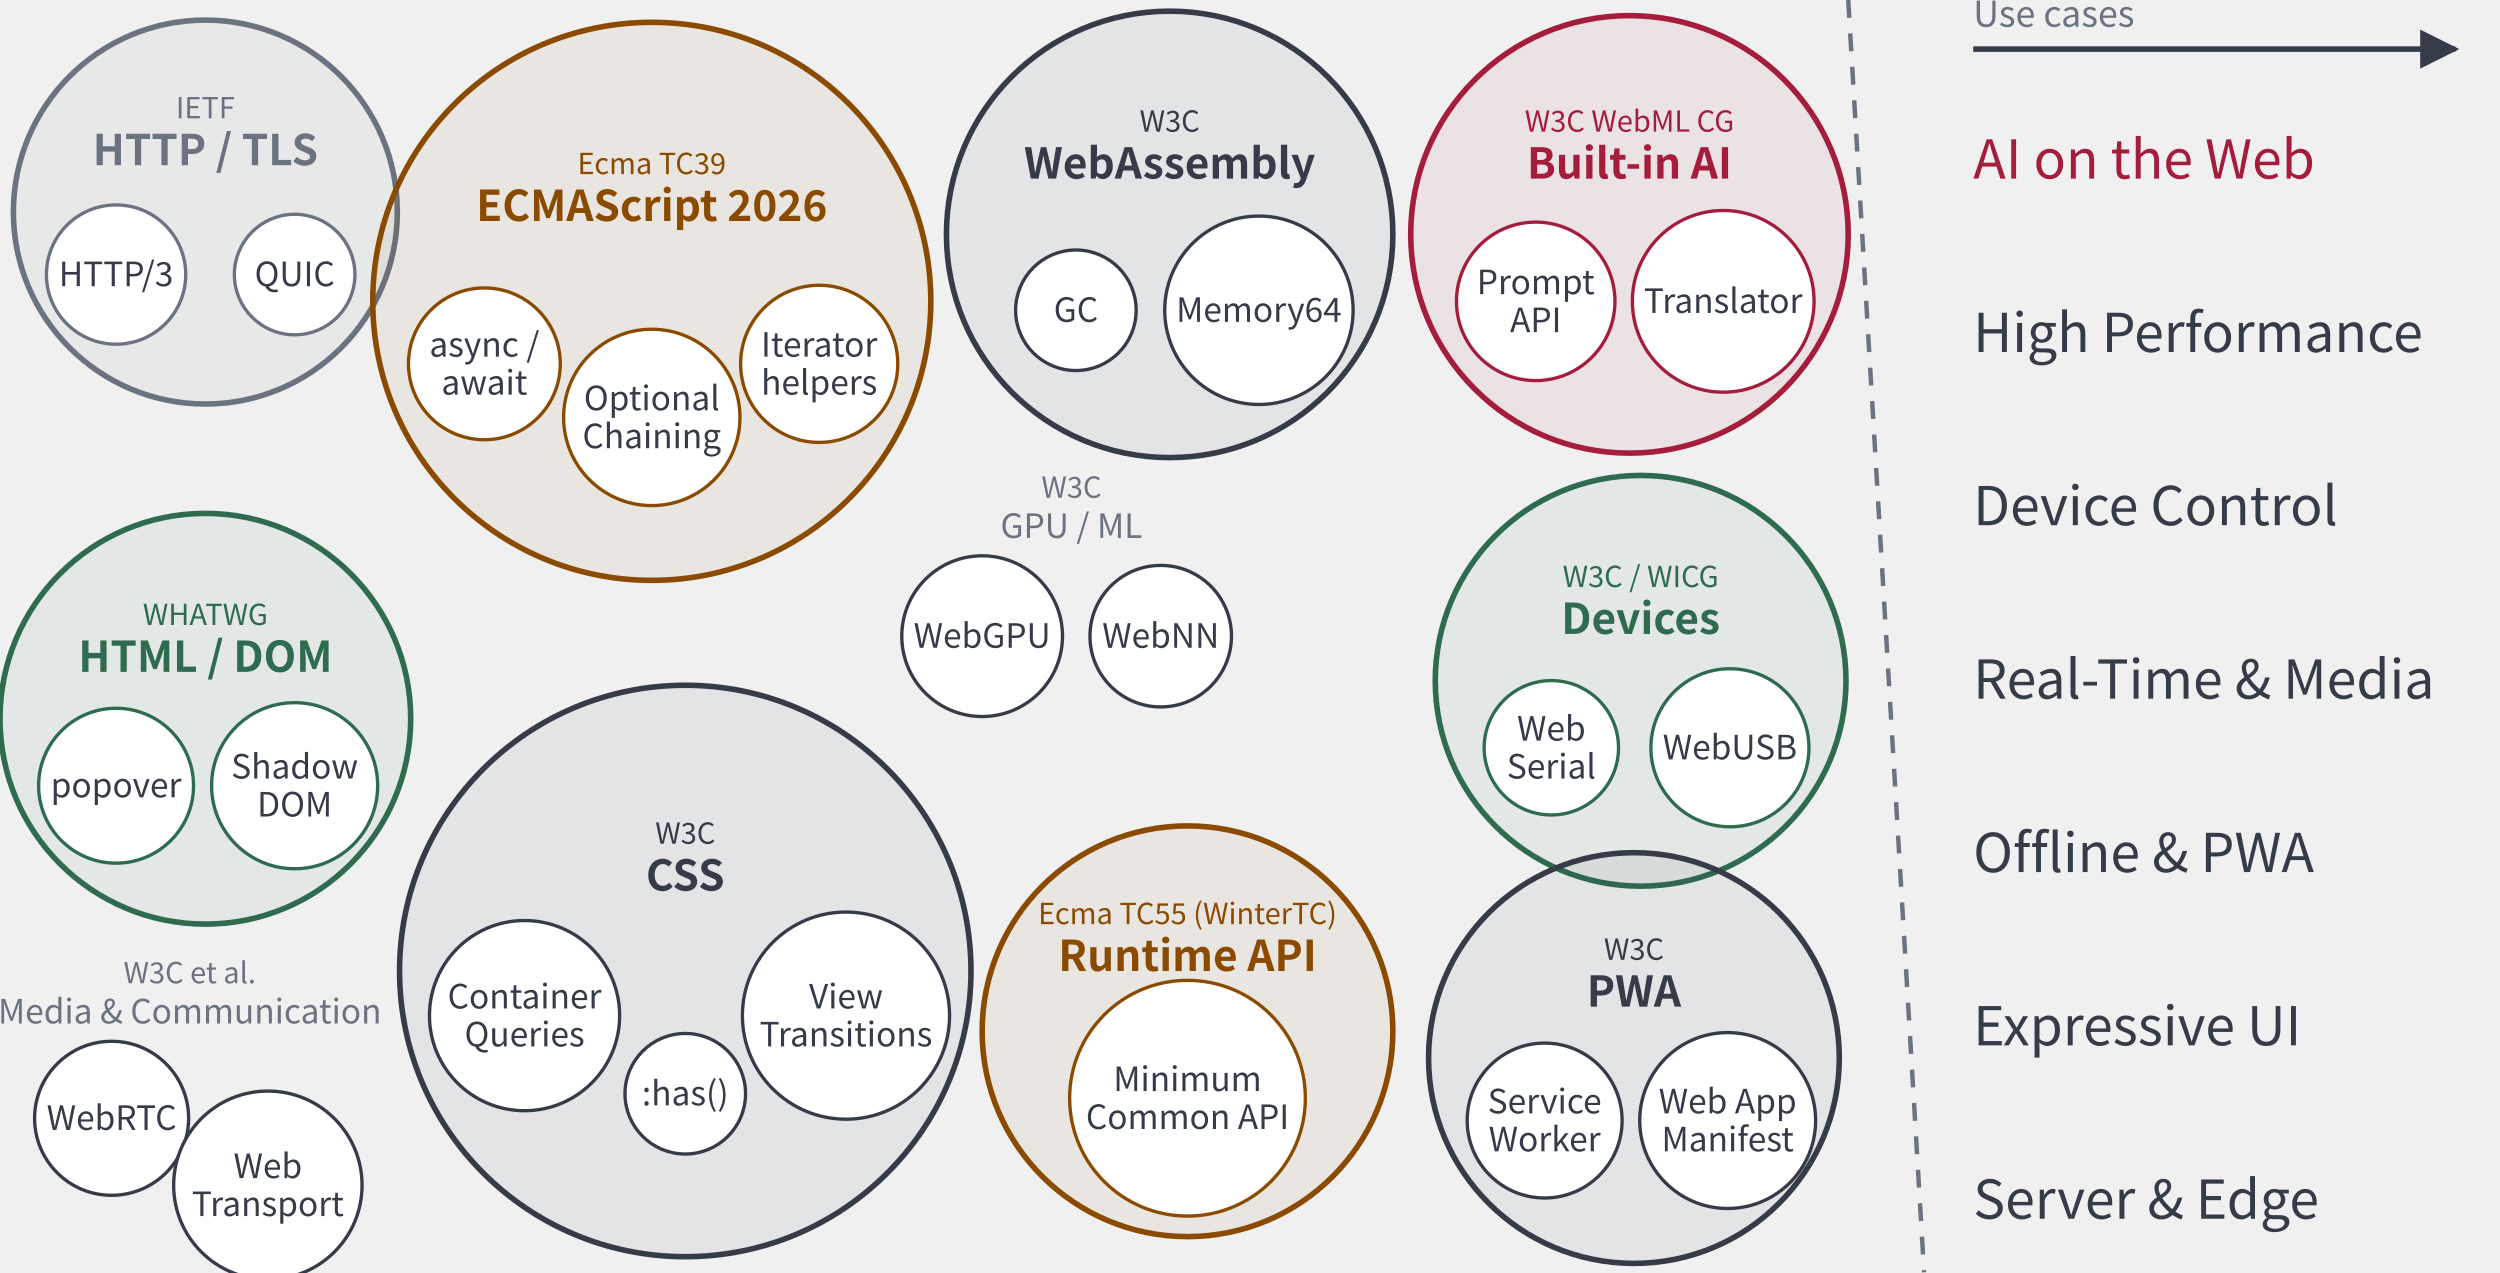
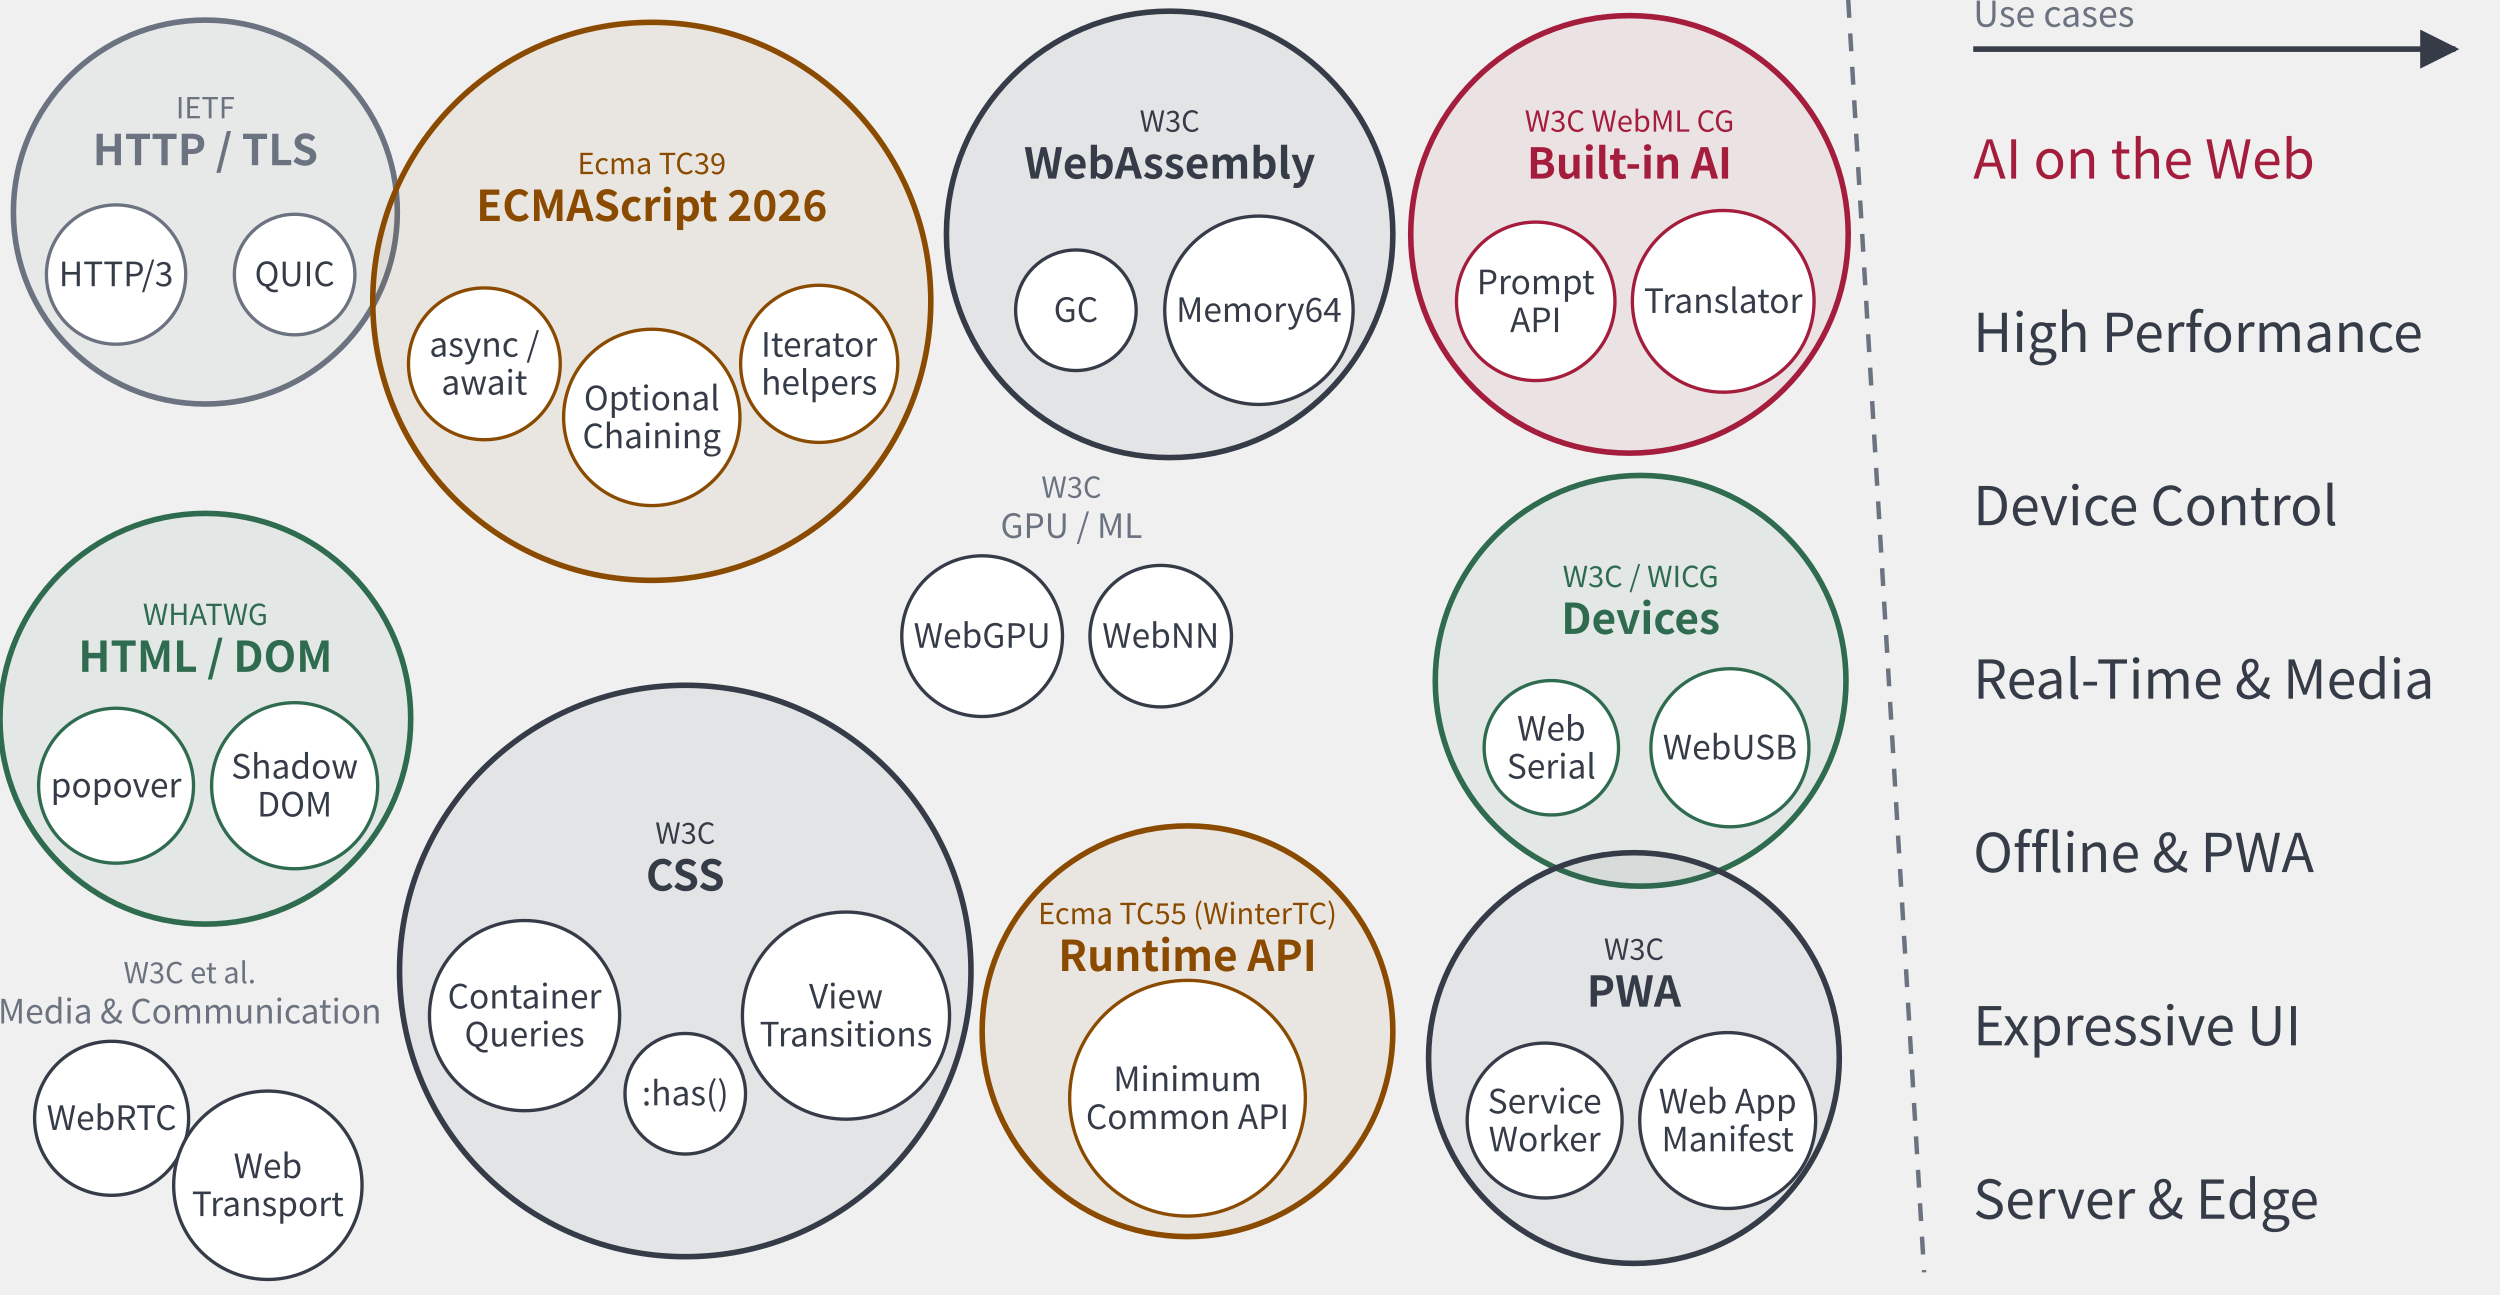
- <svg xmlns="http://www.w3.org/2000/svg" viewBox="0 0 1120 570" width="1120" height="570" font-family="'Noto Sans JP', 'Noto Sans CJK JP', 'Source Han Sans JP', sans-serif">
+ <svg xmlns="http://www.w3.org/2000/svg" viewBox="0 0 1120 580" width="1120" height="580" font-family="'Noto Sans JP', 'Noto Sans CJK JP', 'Source Han Sans JP', sans-serif">
  <defs>
    <marker id="ah" viewBox="0 0 10 10" refX="9" refY="5" markerWidth="7" markerHeight="7" orient="auto">
      <path d="M0,0 L10,5 L0,10 z" fill="#353c48" />
    </marker>
  </defs>
  <circle cx="92.0" cy="95.0" r="86.0" fill="#6b7280" fill-opacity="0.07" stroke="#6b7280" stroke-width="2.5" />
  <circle cx="532.0" cy="462.0" r="92.0" fill="#8a4b00" fill-opacity="0.07" stroke="#8a4b00" stroke-width="2.5" />
  <circle cx="92.0" cy="322.0" r="92.0" fill="#2f6b4f" fill-opacity="0.07" stroke="#2f6b4f" stroke-width="2.5" />
  <circle cx="292.0" cy="135.0" r="125.0" fill="#8a4b00" fill-opacity="0.07" stroke="#8a4b00" stroke-width="2.5" />
  <circle cx="307.0" cy="435.0" r="128.0" fill="#353c48" fill-opacity="0.07" stroke="#353c48" stroke-width="2.5" />
  <circle cx="524.0" cy="105.0" r="100.0" fill="#353c48" fill-opacity="0.07" stroke="#353c48" stroke-width="2.5" />
  <circle cx="730.0" cy="105.0" r="98.0" fill="#a51d3c" fill-opacity="0.07" stroke="#a51d3c" stroke-width="2.5" />
  <circle cx="735.0" cy="305.0" r="92.0" fill="#2f6b4f" fill-opacity="0.07" stroke="#2f6b4f" stroke-width="2.5" />
  <circle cx="732.0" cy="474.0" r="92.0" fill="#353c48" fill-opacity="0.07" stroke="#353c48" stroke-width="2.5" />
  <text x="480.0" y="223.0" font-size="13" fill="#6b7280" text-anchor="middle">W3C</text>
  <text x="480.0" y="241.0" font-size="15" fill="#6b7280" text-anchor="middle">GPU / ML</text>
  <text x="85.0" y="440.5" font-size="13" fill="#6b7280" text-anchor="middle">W3C et al.</text>
  <text x="85.0" y="458.5" font-size="15" fill="#6b7280" text-anchor="middle">Media &amp; Communication</text>
  <circle cx="52.0" cy="123.0" r="31.2" fill="#ffffff" stroke="#6b7280" stroke-width="1.5" />
  <g fill="#353c48" text-anchor="middle">
    <text x="52.0" y="128.2" font-size="15">HTTP/3</text>
  </g>
  <circle cx="132.0" cy="123.0" r="27.0" fill="#ffffff" stroke="#6b7280" stroke-width="1.5" />
  <g fill="#353c48" text-anchor="middle">
    <text x="132.0" y="128.2" font-size="15">QUIC</text>
  </g>
  <circle cx="217.0" cy="163.0" r="34.0" fill="#ffffff" stroke="#8a4b00" stroke-width="1.5" />
  <g fill="#353c48" text-anchor="middle">
    <text x="217.0" y="159.8" font-size="15">async /</text>
    <text x="217.0" y="176.8" font-size="15">await</text>
  </g>
  <circle cx="292.0" cy="187.0" r="39.5" fill="#ffffff" stroke="#8a4b00" stroke-width="1.5" />
  <g fill="#353c48" text-anchor="middle">
    <text x="292.0" y="183.8" font-size="15">Optional</text>
    <text x="292.0" y="200.8" font-size="15">Chaining</text>
  </g>
  <circle cx="367.0" cy="163.0" r="35.2" fill="#ffffff" stroke="#8a4b00" stroke-width="1.5" />
  <g fill="#353c48" text-anchor="middle">
    <text x="367.0" y="159.8" font-size="15">Iterator</text>
    <text x="367.0" y="176.8" font-size="15">helpers</text>
  </g>
  <circle cx="482.0" cy="139.0" r="27.0" fill="#ffffff" stroke="#353c48" stroke-width="1.5" />
  <g fill="#353c48" text-anchor="middle">
    <text x="482.0" y="144.2" font-size="15">GC</text>
  </g>
  <circle cx="564.0" cy="139.0" r="42.2" fill="#ffffff" stroke="#353c48" stroke-width="1.5" />
  <g fill="#353c48" text-anchor="middle">
    <text x="564.0" y="144.2" font-size="15">Memory64</text>
  </g>
  <circle cx="688.0" cy="135.0" r="35.5" fill="#ffffff" stroke="#a51d3c" stroke-width="1.5" />
  <g fill="#353c48" text-anchor="middle">
    <text x="688.0" y="131.8" font-size="15">Prompt</text>
    <text x="688.0" y="148.8" font-size="15">API</text>
  </g>
  <circle cx="772.0" cy="135.0" r="40.7" fill="#ffffff" stroke="#a51d3c" stroke-width="1.5" />
  <g fill="#353c48" text-anchor="middle">
    <text x="772.0" y="140.2" font-size="15">Translator</text>
  </g>
  <circle cx="52.0" cy="352.0" r="34.7" fill="#ffffff" stroke="#2f6b4f" stroke-width="1.5" />
  <g fill="#353c48" text-anchor="middle">
    <text x="52.0" y="357.2" font-size="15">popover</text>
  </g>
  <circle cx="132.0" cy="352.0" r="37.2" fill="#ffffff" stroke="#2f6b4f" stroke-width="1.5" />
  <g fill="#353c48" text-anchor="middle">
    <text x="132.0" y="348.8" font-size="15">Shadow</text>
    <text x="132.0" y="365.8" font-size="15">DOM</text>
  </g>
  <circle cx="440.0" cy="285.0" r="36.0" fill="#ffffff" stroke="#353c48" stroke-width="1.5" />
  <g fill="#353c48" text-anchor="middle">
    <text x="440.0" y="290.2" font-size="15">WebGPU</text>
  </g>
  <circle cx="520.0" cy="285.0" r="31.7" fill="#ffffff" stroke="#353c48" stroke-width="1.5" />
  <g fill="#353c48" text-anchor="middle">
    <text x="520.0" y="290.2" font-size="15">WebNN</text>
  </g>
  <circle cx="695.0" cy="335.0" r="30.1" fill="#ffffff" stroke="#2f6b4f" stroke-width="1.5" />
  <g fill="#353c48" text-anchor="middle">
    <text x="695.0" y="331.8" font-size="15">Web</text>
    <text x="695.0" y="348.8" font-size="15">Serial</text>
  </g>
  <circle cx="775.0" cy="335.0" r="35.4" fill="#ffffff" stroke="#2f6b4f" stroke-width="1.5" />
  <g fill="#353c48" text-anchor="middle">
    <text x="775.0" y="340.2" font-size="15">WebUSB</text>
  </g>
  <circle cx="50.0" cy="501.0" r="34.5" fill="#ffffff" stroke="#353c48" stroke-width="1.5" />
  <g fill="#353c48" text-anchor="middle">
    <text x="50.0" y="506.2" font-size="15">WebRTC</text>
  </g>
  <circle cx="120.0" cy="531.0" r="42.2" fill="#ffffff" stroke="#353c48" stroke-width="1.5" />
  <g fill="#353c48" text-anchor="middle">
    <text x="120.0" y="527.8" font-size="15">Web</text>
    <text x="120.0" y="544.8" font-size="15">Transport</text>
  </g>
  <circle cx="235.0" cy="455.0" r="42.6" fill="#ffffff" stroke="#353c48" stroke-width="1.5" />
  <g fill="#353c48" text-anchor="middle">
    <text x="235.0" y="451.8" font-size="15">Container</text>
    <text x="235.0" y="468.8" font-size="15">Queries</text>
  </g>
  <circle cx="307.0" cy="490.0" r="27.0" fill="#ffffff" stroke="#353c48" stroke-width="1.5" />
  <g fill="#353c48" text-anchor="middle">
    <text x="307.0" y="495.2" font-size="15">:has()</text>
  </g>
  <circle cx="379.0" cy="455.0" r="46.4" fill="#ffffff" stroke="#353c48" stroke-width="1.5" />
  <g fill="#353c48" text-anchor="middle">
    <text x="379.0" y="451.8" font-size="15">View</text>
    <text x="379.0" y="468.8" font-size="15">Transitions</text>
  </g>
  <circle cx="532.0" cy="492.0" r="52.8" fill="#ffffff" stroke="#8a4b00" stroke-width="1.5" />
  <g fill="#353c48" text-anchor="middle">
    <text x="532.0" y="488.8" font-size="15">Minimum</text>
    <text x="532.0" y="505.8" font-size="15">Common API</text>
  </g>
  <circle cx="692.0" cy="502.0" r="34.7" fill="#ffffff" stroke="#353c48" stroke-width="1.5" />
  <g fill="#353c48" text-anchor="middle">
    <text x="692.0" y="498.8" font-size="15">Service</text>
    <text x="692.0" y="515.8" font-size="15">Worker</text>
  </g>
  <circle cx="774.0" cy="502.0" r="39.4" fill="#ffffff" stroke="#353c48" stroke-width="1.5" />
  <g fill="#353c48" text-anchor="middle">
    <text x="774.0" y="498.8" font-size="15">Web App</text>
    <text x="774.0" y="515.8" font-size="15">Manifest</text>
  </g>
  <text x="92.0" y="53.0" font-size="13" fill="#6b7280" text-anchor="middle">IETF</text>
  <text x="92.0" y="74.0" font-size="19" font-weight="700" fill="#6b7280" text-anchor="middle">HTTP / TLS</text>
  <text x="532.0" y="414.0" font-size="13" fill="#8a4b00" text-anchor="middle">Ecma TC55 (WinterTC)</text>
  <text x="532.0" y="435.0" font-size="19" font-weight="700" fill="#8a4b00" text-anchor="middle">Runtime API</text>
  <text x="92.0" y="280.0" font-size="13" fill="#2f6b4f" text-anchor="middle">WHATWG</text>
  <text x="92.0" y="301.0" font-size="19" font-weight="700" fill="#2f6b4f" text-anchor="middle">HTML / DOM</text>
  <text x="292.0" y="78.0" font-size="13" fill="#8a4b00" text-anchor="middle">Ecma TC39</text>
  <text x="292.0" y="99.0" font-size="19" font-weight="700" fill="#8a4b00" text-anchor="middle">ECMAScript 2026</text>
  <text x="307.0" y="378.0" font-size="13" fill="#353c48" text-anchor="middle">W3C</text>
  <text x="307.0" y="399.0" font-size="19" font-weight="700" fill="#353c48" text-anchor="middle">CSS</text>
  <text x="524.0" y="59.0" font-size="13" fill="#353c48" text-anchor="middle">W3C</text>
  <text x="524.0" y="80.0" font-size="19" font-weight="700" fill="#353c48" text-anchor="middle">WebAssembly</text>
  <text x="730.0" y="59.0" font-size="13" fill="#a51d3c" text-anchor="middle">W3C WebML CG</text>
  <text x="730.0" y="80.0" font-size="19" font-weight="700" fill="#a51d3c" text-anchor="middle">Built-in AI</text>
  <text x="735.0" y="263.0" font-size="13" fill="#2f6b4f" text-anchor="middle">W3C / WICG</text>
  <text x="735.0" y="284.0" font-size="19" font-weight="700" fill="#2f6b4f" text-anchor="middle">Devices</text>
  <text x="732.0" y="430.0" font-size="13" fill="#353c48" text-anchor="middle">W3C</text>
  <text x="732.0" y="451.0" font-size="19" font-weight="700" fill="#353c48" text-anchor="middle">PWA</text>
  <line x1="828" y1="0" x2="862" y2="570" stroke="#6b7280" stroke-width="2" stroke-dasharray="8 7" />
  <line x1="884" y1="22" x2="1100" y2="22" stroke="#353c48" stroke-width="2.5" marker-end="url(#ah)" />
  <text x="884" y="12" font-size="16" fill="#6b7280">Use cases</text>
  <text x="884" y="80.0" font-size="24" font-weight="400" fill="#a51d3c">AI on the Web</text>
  <text x="884" y="157.7" font-size="24" font-weight="400" fill="#353c48">High Performance</text>
  <text x="884" y="235.3" font-size="24" font-weight="400" fill="#353c48">Device Control</text>
  <text x="884" y="313.0" font-size="24" font-weight="400" fill="#353c48">Real-Time &amp; Media</text>
  <text x="884" y="390.7" font-size="24" font-weight="400" fill="#353c48">Offline &amp; PWA</text>
  <text x="884" y="468.3" font-size="24" font-weight="400" fill="#353c48">Expressive UI</text>
  <text x="884" y="546.0" font-size="24" font-weight="400" fill="#353c48">Server &amp; Edge</text>
</svg>
